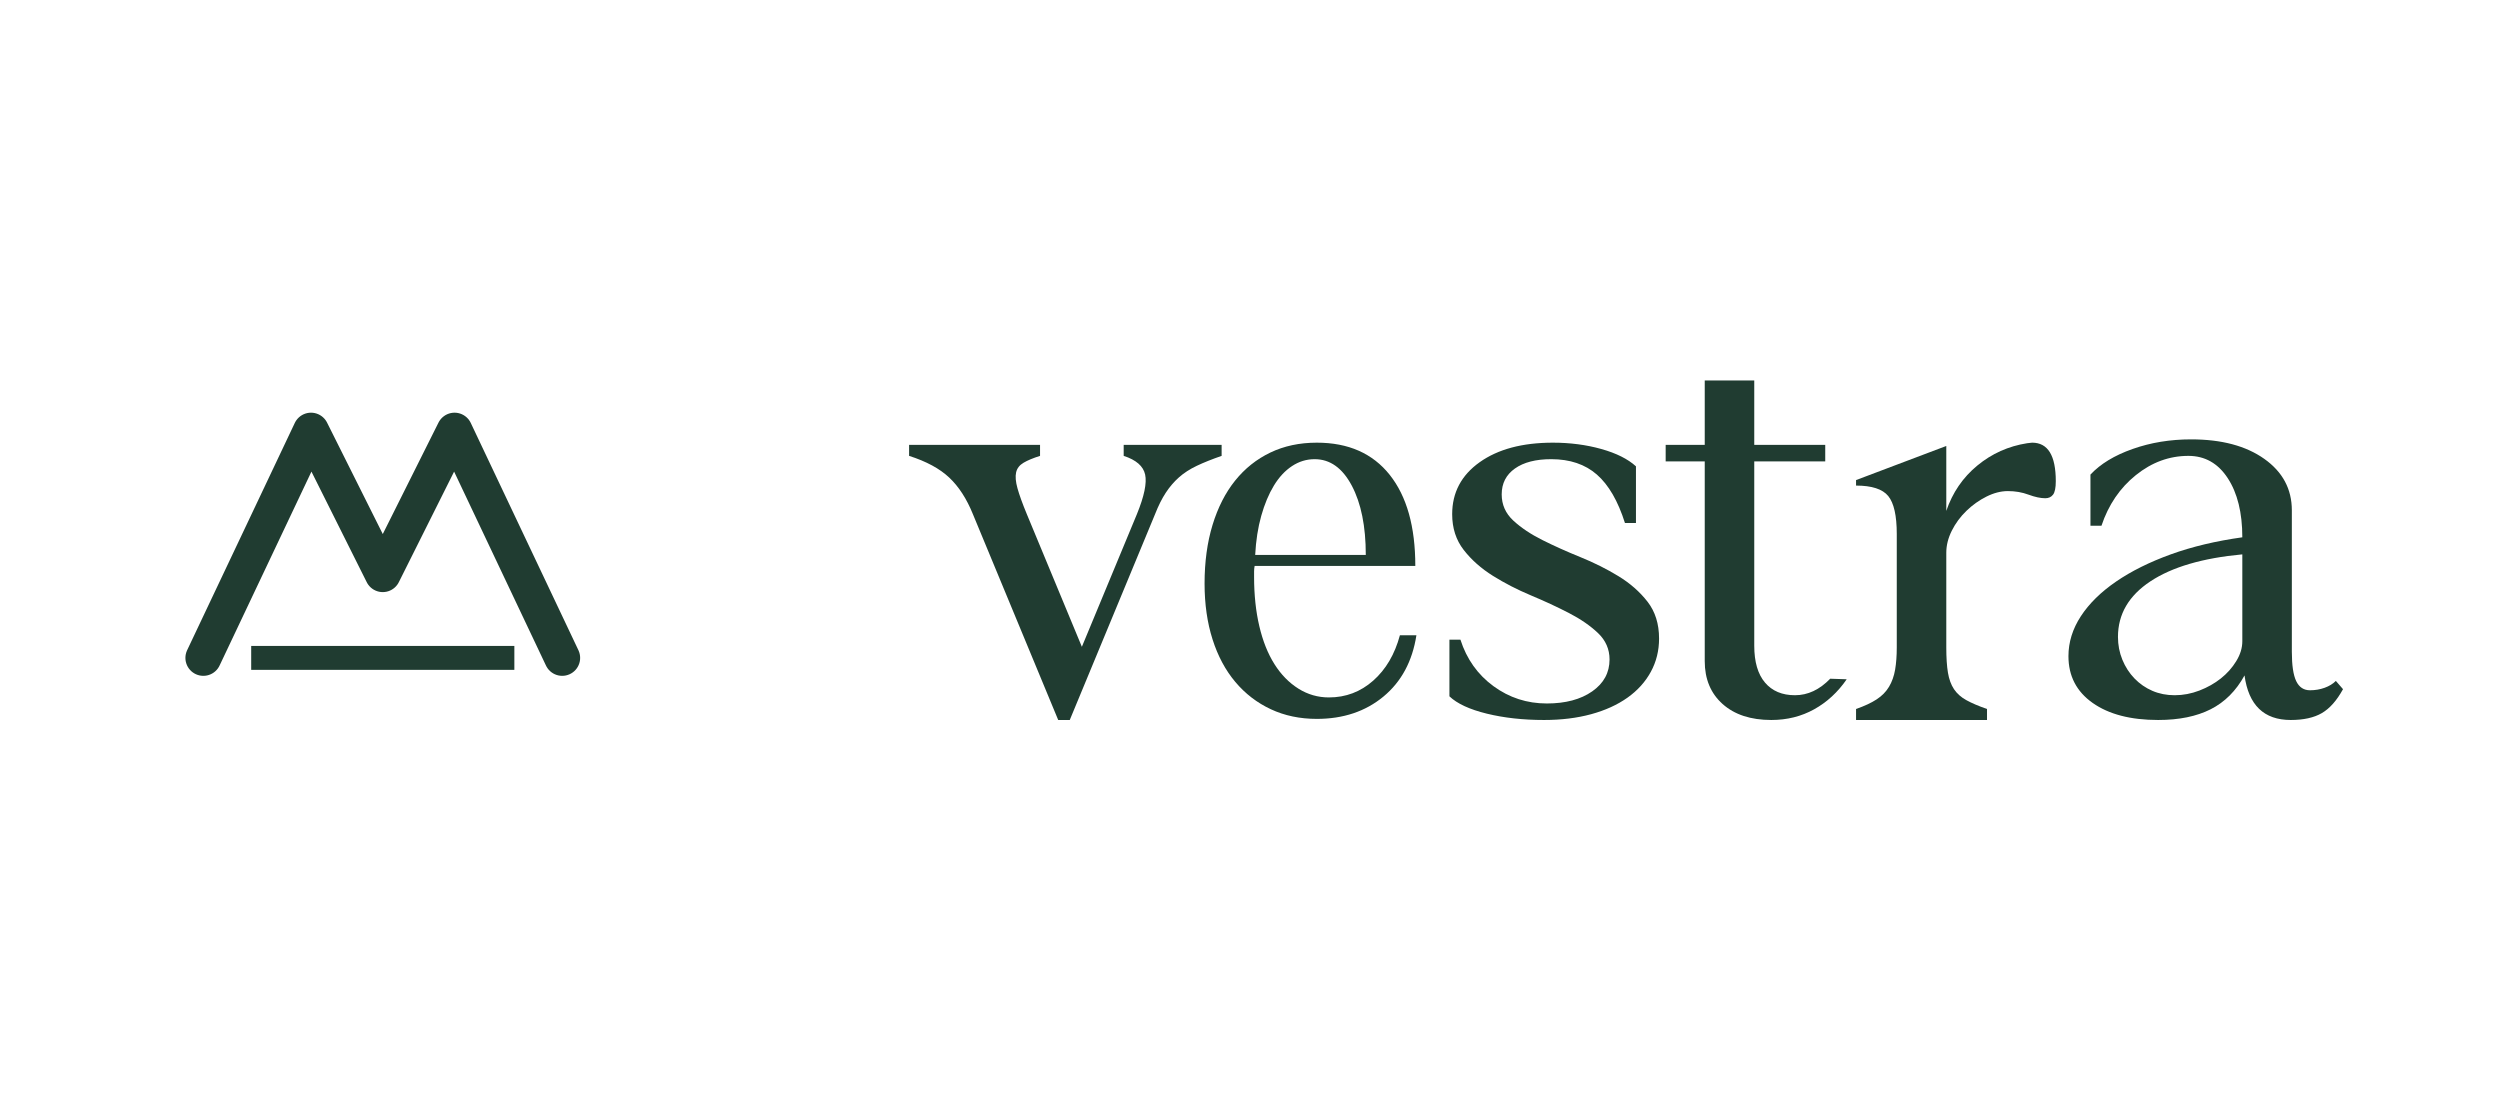
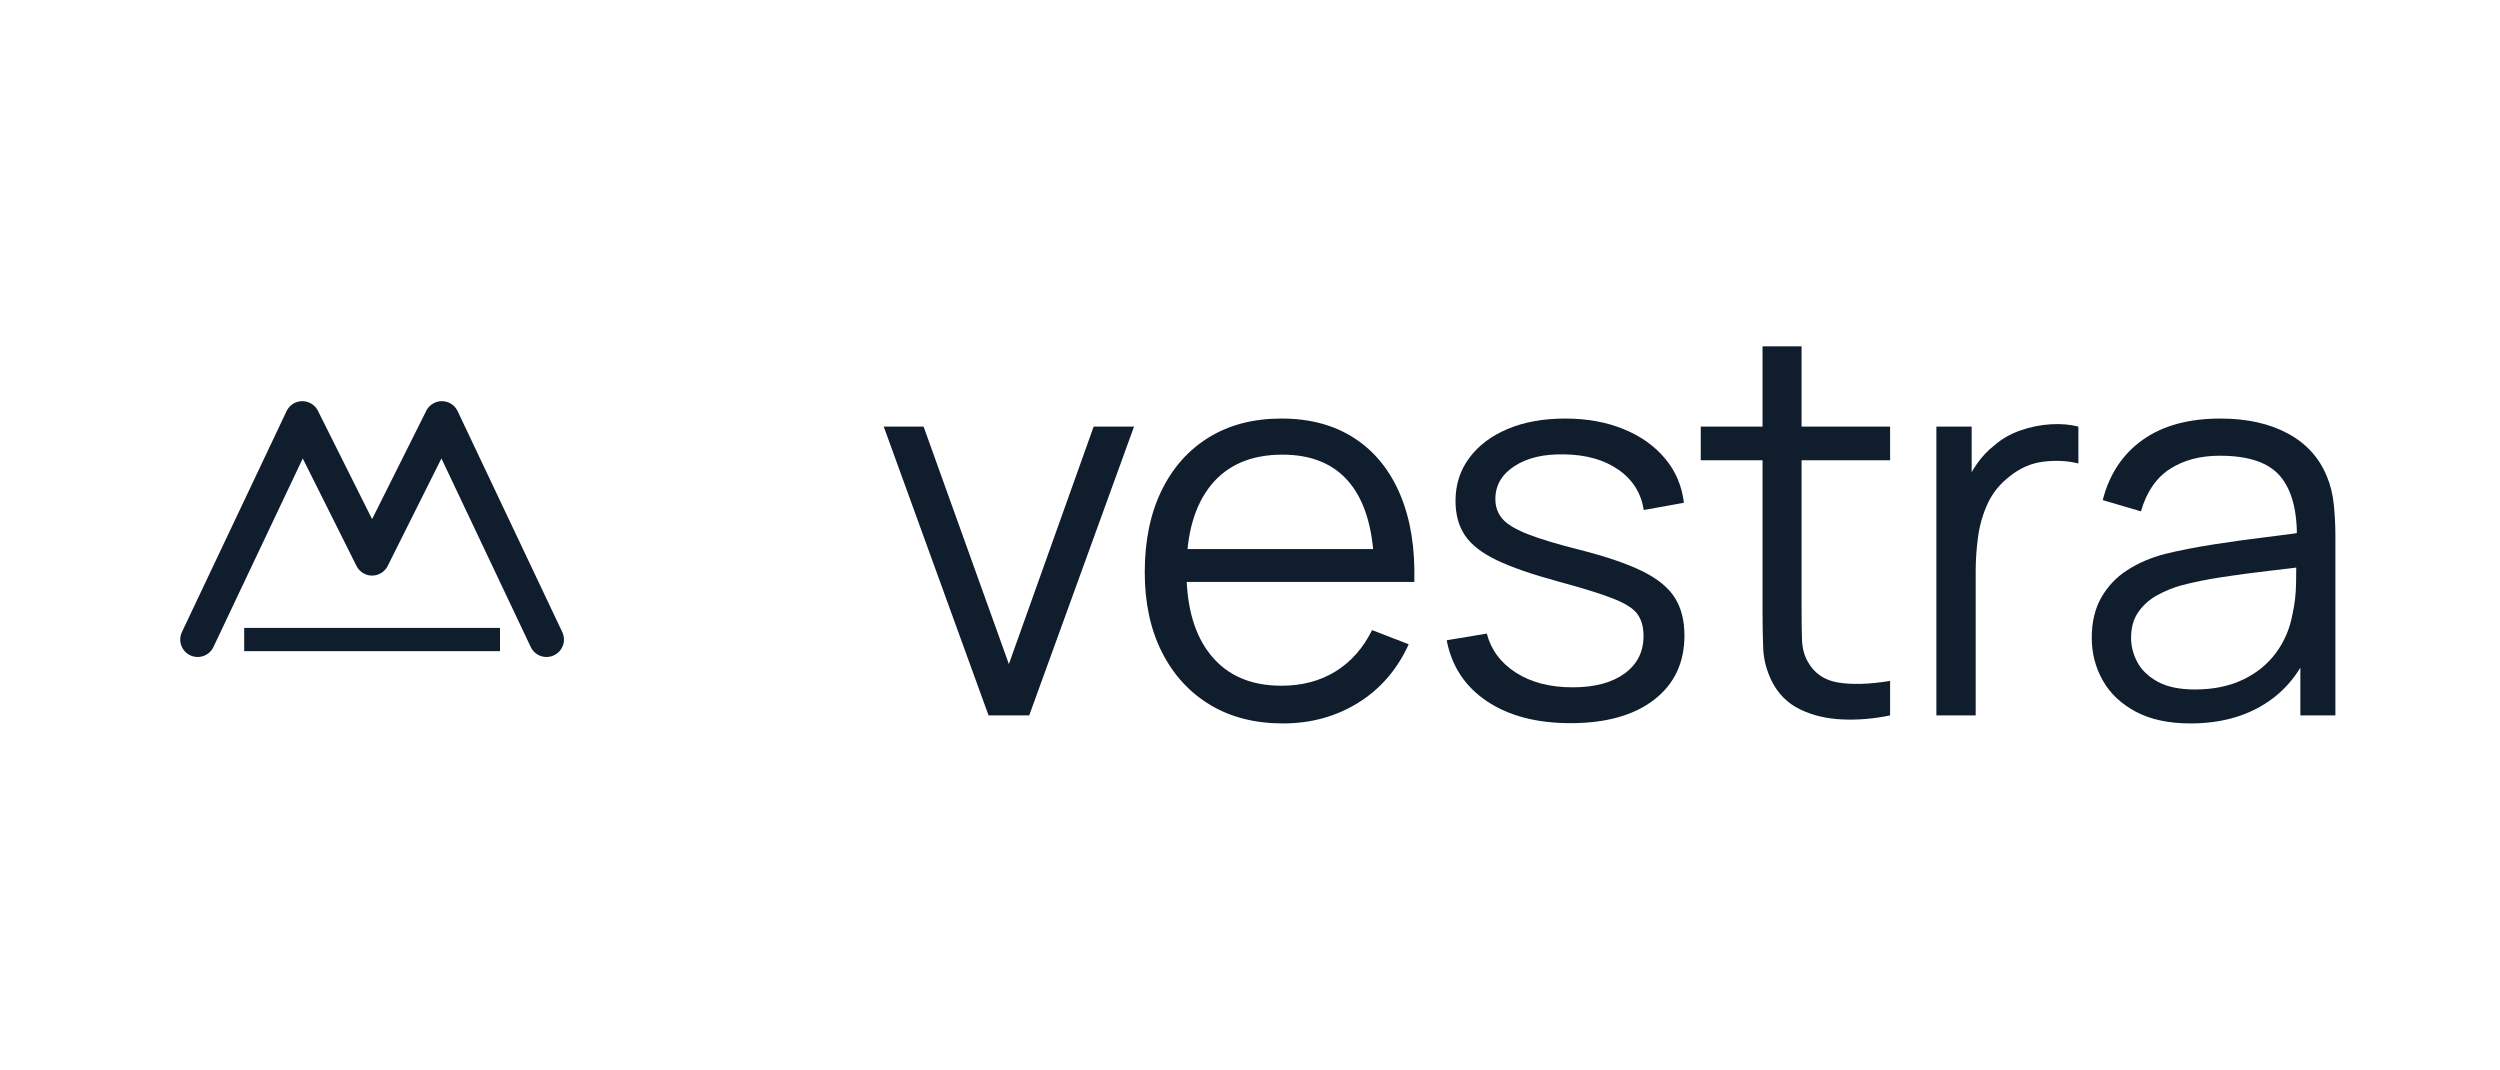
- <svg xmlns="http://www.w3.org/2000/svg" width="209" height="92" viewBox="0 0 209 92">
-   <g color="#203C31" transform="translate(12,26) scale(1.0)">
-     <path d="m5 29 9-19 6 12 6-12 9 19" fill="none" stroke="#203C31" stroke-width="3" stroke-linecap="round" stroke-linejoin="round" />
-     <path d="M9 29h22" stroke="#203C31" stroke-width="2" />
+ <svg xmlns="http://www.w3.org/2000/svg" width="215" height="92" viewBox="0 0 215 92">
+   <g color="#101D2D" transform="translate(12,26) scale(1.0)">
+     <path d="m5 29 9-19 6 12 6-12 9 19" fill="none" stroke="#101D2D" stroke-width="3" stroke-linecap="round" stroke-linejoin="round" />
+     <path d="M9 29h22" stroke="#101D2D" stroke-width="2" />
  </g>
-   <path d="M487 374 332 0H311L156 374Q139 416 113.0 440.5Q87 465 40 480V500H278V480Q259 474 248.0 467.5Q237 461 234.5 450.0Q232 439 237.0 421.0Q242 403 254 374L354 133L454 374Q474 423 469.0 446.0Q464 469 430 480V500H608V480Q582 471 563.0 462.0Q544 453 530.5 441.0Q517 429 506.5 413.0Q496 397 487 374Z" transform="translate(74.16,60.191) scale(0.046,-0.046)" fill="#203C31" />
-   <path d="M423 280H131Q130 275 130.0 270.0Q130 265 130 260Q130 211 139.5 170.5Q149 130 167.0 101.5Q185 73 210.5 57.0Q236 41 266 41Q312 41 346.5 71.5Q381 102 395 154H425Q414 83 365.0 42.5Q316 2 244 2Q198 2 160.5 19.5Q123 37 96.0 69.0Q69 101 54.5 146.5Q40 192 40 248Q40 307 54.5 354.5Q69 402 95.5 435.0Q122 468 159.5 486.0Q197 504 244 504Q330 504 376.5 445.5Q423 387 423 280ZM333 300Q333 378 307.5 426.0Q282 474 240 474Q218 474 199.0 461.5Q180 449 166.0 426.0Q152 403 143.0 371.0Q134 339 132 300Z" transform="translate(98.862,60.191) scale(0.046,-0.046)" fill="#203C31" />
-   <path d="M212 0Q155 0 108.0 11.5Q61 23 40 43V146H60Q77 93 120.0 61.5Q163 30 217 30Q268 30 299.5 52.0Q331 74 331 110Q331 138 310.0 158.0Q289 178 257.0 194.5Q225 211 188.0 226.5Q151 242 119.0 262.0Q87 282 66.0 309.0Q45 336 45 374Q45 433 95.0 468.5Q145 504 228 504Q275 504 316.0 492.5Q357 481 379 461V358H359Q340 418 308.0 446.0Q276 474 225 474Q183 474 159.0 457.0Q135 440 135 410Q135 382 156.0 362.5Q177 343 209.0 327.0Q241 311 278.0 296.0Q315 281 347.0 261.5Q379 242 400.0 215.0Q421 188 421 148Q421 115 406.0 87.5Q391 60 363.5 40.5Q336 21 297.5 10.5Q259 0 212 0Z" transform="translate(119.332,60.191) scale(0.046,-0.046)" fill="#203C31" />
-   <path d="M369 74Q345 39 310.0 19.5Q275 0 232 0Q176 0 143.5 29.0Q111 58 111 107V470H40V500H111V617H201V500H330V470H201V135Q201 91 220.5 68.0Q240 45 275 45Q310 45 339 75Z" transform="translate(137.41,60.191) scale(0.046,-0.046)" fill="#203C31" />
-   <path d="M351 503Q353 503 355.5 503.5Q358 504 360 504Q403 504 403 434Q403 416 398.0 409.5Q393 403 384 403Q371 403 353.5 409.5Q336 416 316 416Q297 416 277.0 406.0Q257 396 240.5 380.0Q224 364 214.0 344.0Q204 324 204 304V132Q204 104 207.0 86.0Q210 68 218.0 56.0Q226 44 240.5 36.0Q255 28 278 20V0H40V20Q63 28 77.5 37.5Q92 47 100.0 60.5Q108 74 111.0 91.5Q114 109 114 132V338Q114 388 98.5 407.0Q83 426 40 426V436L204 498V380Q221 430 260.5 462.5Q300 495 351 503Z" transform="translate(153.326,60.191) scale(0.046,-0.046)" fill="#203C31" />
-   <path d="M360 81Q337 39 298.5 19.5Q260 0 203 0Q128 0 84.0 31.0Q40 62 40 116Q40 154 62.5 188.5Q85 223 126.5 251.5Q168 280 226.0 301.0Q284 322 356 332Q356 399 329.5 439.5Q303 480 258 480Q206 480 162.5 445.0Q119 410 100 353H80V446Q107 475 156.5 492.5Q206 510 263 510Q346 510 396.0 474.5Q446 439 446 381V124Q446 87 454.0 70.5Q462 54 479 54Q493 54 505.5 58.5Q518 63 526 71L539 56Q522 25 500.5 12.5Q479 0 444 0Q371 0 360 81ZM356 301Q248 291 189.0 252.0Q130 213 130 151Q130 129 138.0 109.5Q146 90 160.0 75.5Q174 61 192.5 53.0Q211 45 233 45Q256 45 278.0 53.5Q300 62 317.0 75.5Q334 89 345.0 107.0Q356 125 356 143Z" transform="translate(171.082,60.191) scale(0.046,-0.046)" fill="#203C31" />
+   <path d="M432 0 40 1080H189L508 192L825 1080H976L584 0Z" transform="translate(75.08,61.525) scale(0.023,-0.023)" fill="#101D2D" />
+   <path d="M597 -30Q439 -30 323.5 40.0Q208 110 144.0 237.0Q80 364 80 535Q80 712 143.0 841.0Q206 970 320.5 1040.0Q435 1110 591 1110Q751 1110 864.0 1036.5Q977 963 1035.0 826.0Q1093 689 1088 499H938V551Q934 761 847.5 868.0Q761 975 595 975Q421 975 328.5 862.0Q236 749 236 540Q236 336 328.5 223.5Q421 111 591 111Q707 111 793.5 164.5Q880 218 930 319L1067 266Q1003 125 878.5 47.5Q754 -30 597 -30ZM184 499V622H1009V499Z" transform="translate(96.608,61.525) scale(0.023,-0.023)" fill="#101D2D" />
+   <path d="M543 -29Q353 -29 230.5 53.0Q108 135 80 281L230 306Q254 214 339.5 159.5Q425 105 551 105Q674 105 745.0 156.5Q816 208 816 297Q816 347 793.5 378.5Q771 410 702.0 437.0Q633 464 496 501Q349 541 266.0 581.0Q183 621 148.0 673.5Q113 726 113 802Q113 894 165.0 963.5Q217 1033 309.0 1071.5Q401 1110 523 1110Q645 1110 741.5 1070.5Q838 1031 897.0 960.0Q956 889 967 795L817 768Q802 863 722.5 918.5Q643 974 521 976Q406 979 334.0 932.5Q262 886 262 809Q262 766 288.0 735.5Q314 705 382.5 678.0Q451 651 578 619Q727 581 812.0 539.0Q897 497 933.0 440.0Q969 383 969 299Q969 146 855.5 58.5Q742 -29 543 -29Z" transform="translate(122.575,61.525) scale(0.023,-0.023)" fill="#101D2D" />
+   <path d="M728 0Q637 -19 548.5 -15.0Q460 -11 390.5 23.0Q321 57 285 129Q256 189 253.5 250.5Q251 312 251 391V1380H397V397Q397 329 398.5 283.5Q400 238 419 203Q455 136 533.5 123.0Q612 110 728 129ZM20 954V1080H728V954Z" transform="translate(145.805,61.525) scale(0.023,-0.023)" fill="#101D2D" />
+   <path d="M140 0V1080H272V820L246 854Q264 902 293.0 942.5Q322 983 356 1009Q398 1046 454.0 1065.5Q510 1085 567.0 1088.5Q624 1092 671 1080V942Q612 957 542.0 949.0Q472 941 413 893Q359 851 332.0 792.5Q305 734 296.0 668.5Q287 603 287 539V0Z" transform="translate(163.308,61.525) scale(0.023,-0.023)" fill="#101D2D" />
+   <path d="M449 -30Q327 -30 244.5 14.0Q162 58 121.0 131.0Q80 204 80 290Q80 378 115.5 440.5Q151 503 212.5 543.0Q274 583 355 604Q437 624 536.5 639.5Q636 655 731.5 666.5Q827 678 899 689L847 657Q850 817 785.0 894.0Q720 971 559 971Q448 971 371.5 921.0Q295 871 264 763L121 805Q158 950 270.0 1030.0Q382 1110 561 1110Q709 1110 812.5 1054.5Q916 999 959 894Q979 847 985.0 789.0Q991 731 991 671V0H860V271L898 255Q843 116 727.0 43.0Q611 -30 449 -30ZM466 97Q569 97 646.0 134.0Q723 171 770.0 235.5Q817 300 831 381Q843 433 844.0 495.5Q845 558 845 589L901 560Q826 550 738.5 540.0Q651 530 566.5 517.0Q482 504 414 486Q368 473 325.0 449.5Q282 426 254.5 387.0Q227 348 227 290Q227 243 250.5 199.0Q274 155 326.5 126.0Q379 97 466 97Z" transform="translate(178.051,61.525) scale(0.023,-0.023)" fill="#101D2D" />
</svg>
